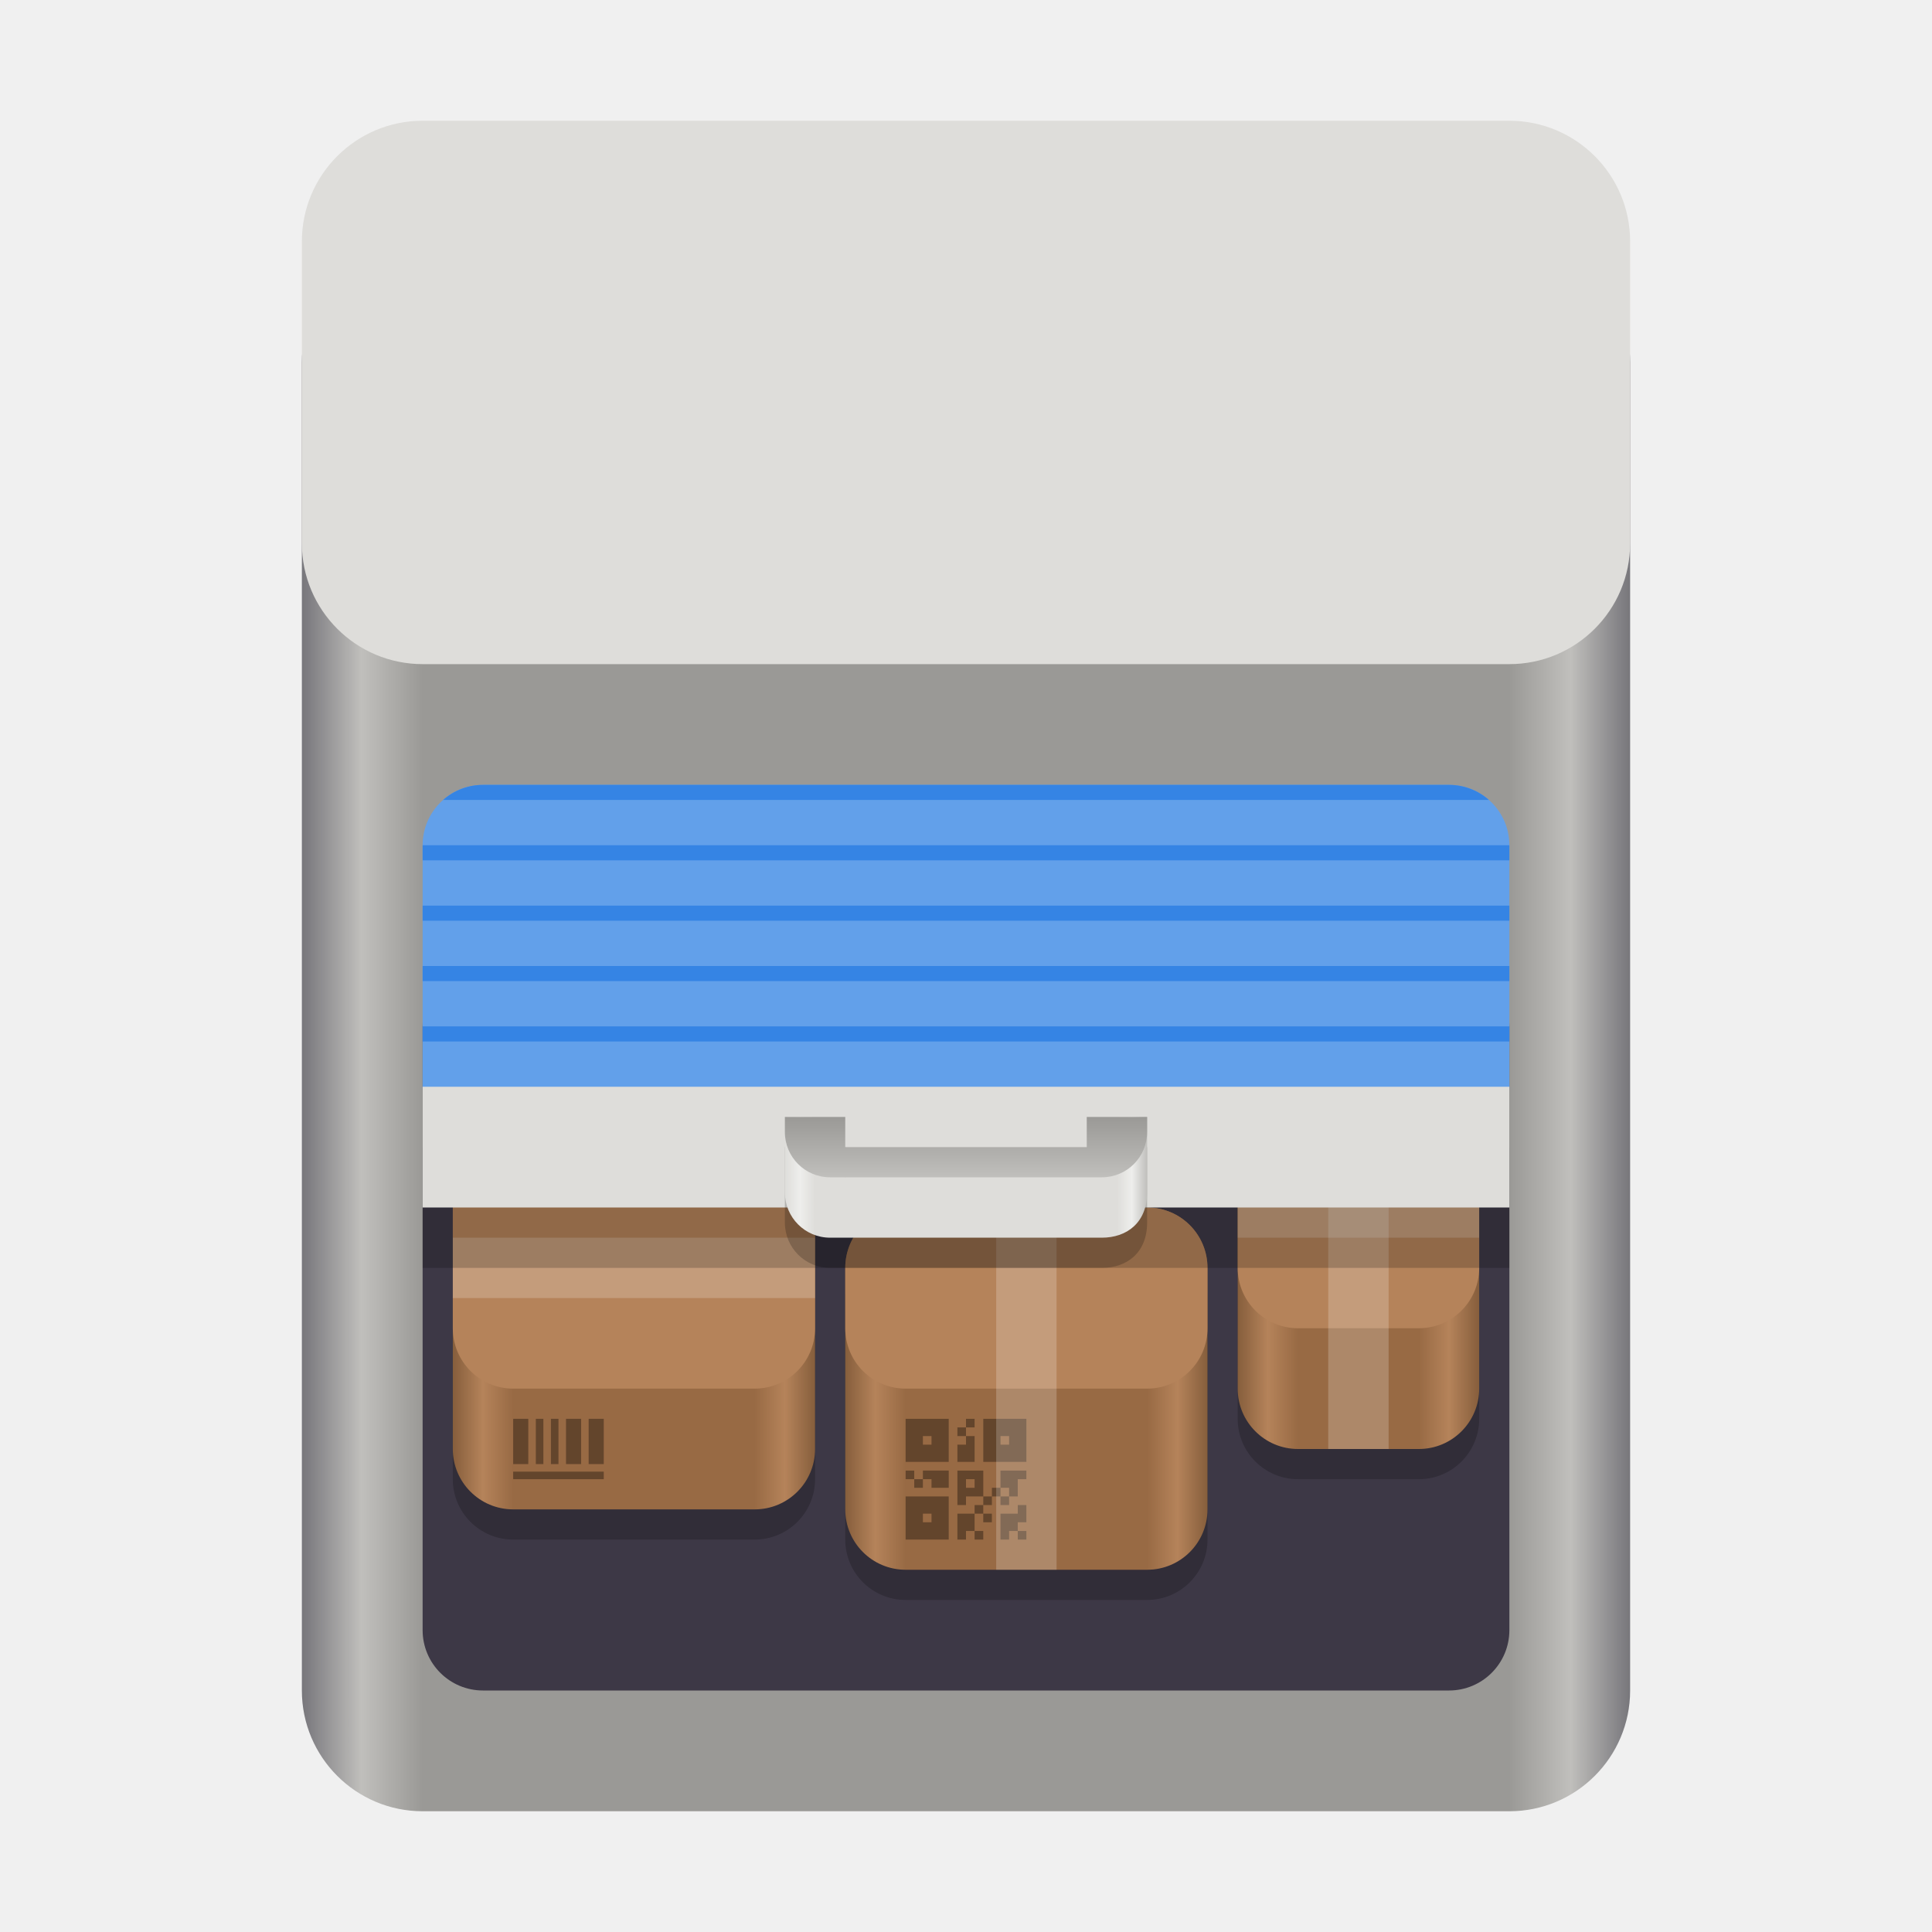
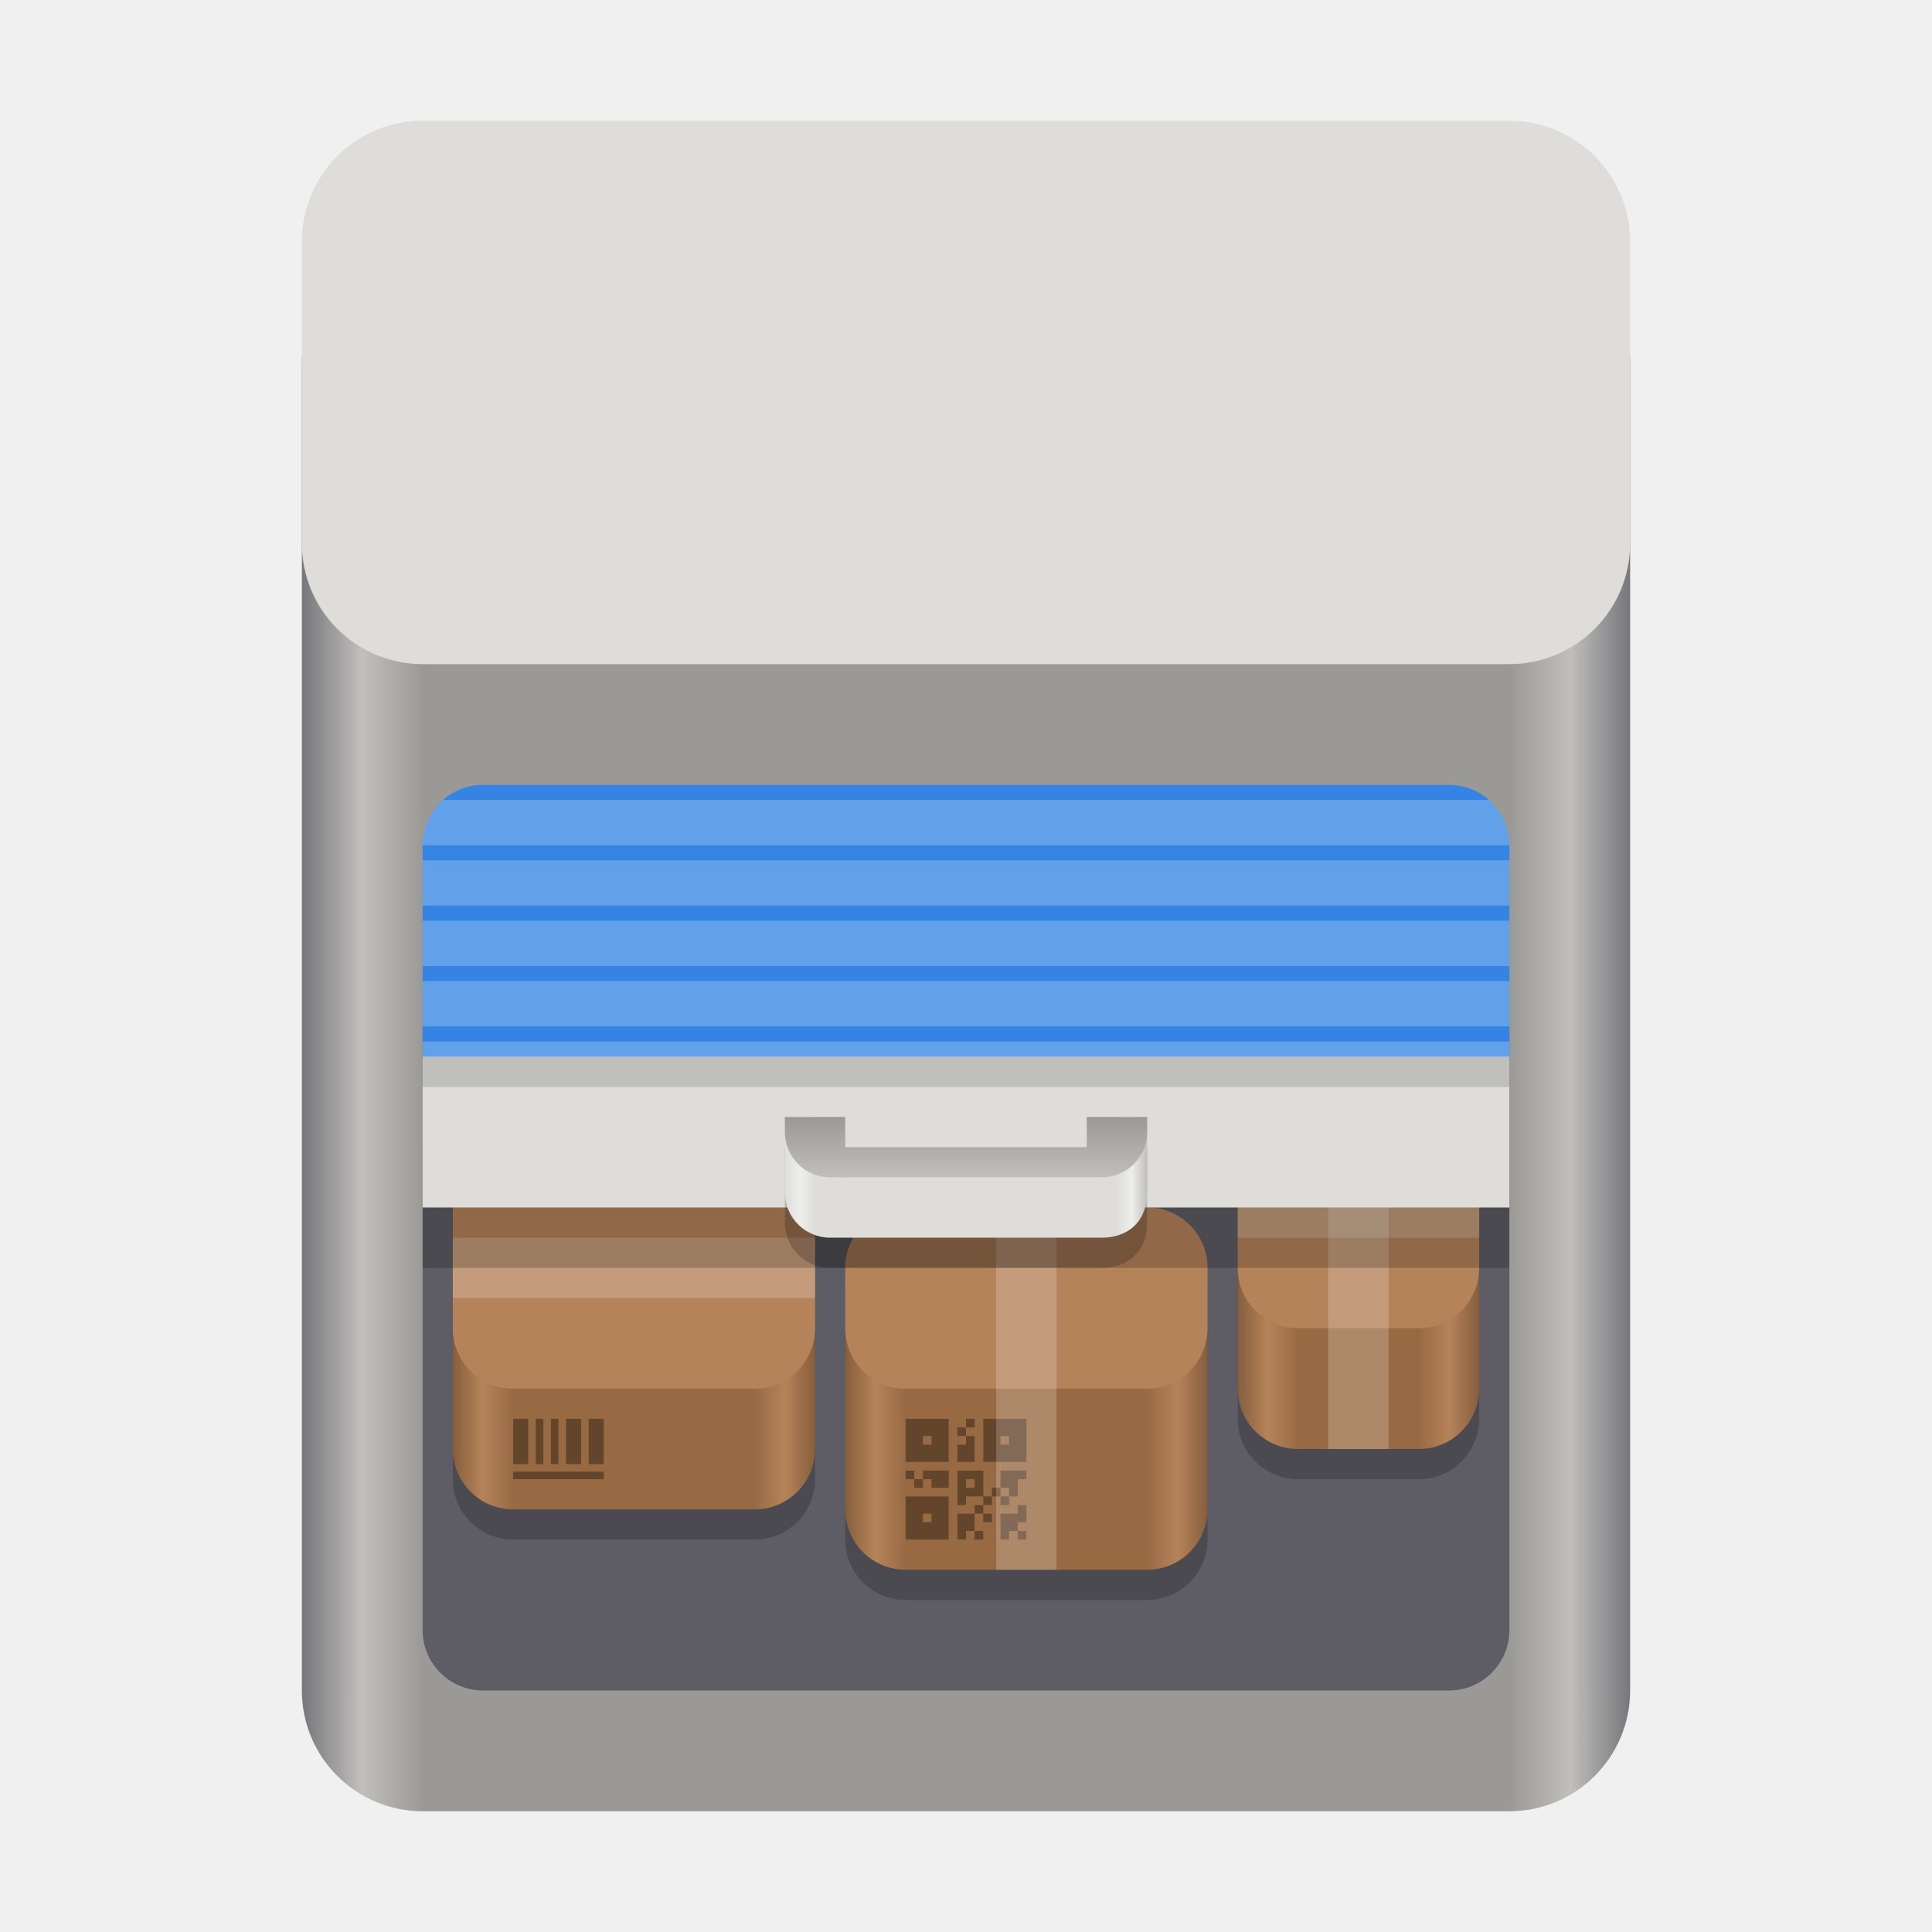
<svg xmlns="http://www.w3.org/2000/svg" xmlns:xlink="http://www.w3.org/1999/xlink" height="128px" viewBox="0 0 128 128" width="128px">
  <linearGradient id="a" gradientTransform="matrix(0.196428 0 0 0.342105 2.59702 273.7401)" gradientUnits="userSpaceOnUse" x1="88.597" x2="536.598" y1="-449.394" y2="-449.394">
    <stop offset="0" stop-color="#77767b" />
    <stop offset="0.045" stop-color="#c0bfbc" />
    <stop offset="0.091" stop-color="#9a9996" />
    <stop offset="0.909" stop-color="#9a9996" />
    <stop offset="0.955" stop-color="#c0bfbc" />
    <stop offset="1" stop-color="#77767b" />
  </linearGradient>
  <linearGradient id="b" gradientUnits="userSpaceOnUse" x1="82" x2="98" y1="96" y2="96">
    <stop offset="0" stop-color="#865e3c" />
    <stop offset="0.125" stop-color="#b5835a" />
    <stop offset="0.25" stop-color="#986a44" />
    <stop offset="0.75" stop-color="#986a44" />
    <stop offset="0.875" stop-color="#b5835a" />
    <stop offset="1" stop-color="#865e3c" />
  </linearGradient>
  <filter id="c" height="100%" width="100%" x="0%" y="0%">
    <feColorMatrix in="SourceGraphic" type="matrix" values="0 0 0 0 1 0 0 0 0 1 0 0 0 0 1 0 0 0 1 0" />
  </filter>
  <mask id="d">
    <g filter="url(#c)">
      <rect fill-opacity="0.2" height="128" width="128" />
    </g>
  </mask>
  <clipPath id="e">
    <rect height="152" width="192" />
  </clipPath>
  <mask id="f">
    <g filter="url(#c)">
      <rect fill-opacity="0.2" height="128" width="128" />
    </g>
  </mask>
  <clipPath id="g">
    <rect height="152" width="192" />
  </clipPath>
  <linearGradient id="h" gradientUnits="userSpaceOnUse">
    <stop offset="0" stop-color="#865e3c" />
    <stop offset="0.083" stop-color="#b5835a" />
    <stop offset="0.167" stop-color="#986a44" />
    <stop offset="0.833" stop-color="#986a44" />
    <stop offset="0.917" stop-color="#b5835a" />
    <stop offset="1" stop-color="#865e3c" />
  </linearGradient>
  <linearGradient id="i" x1="56" x2="80" xlink:href="#h" y1="104" y2="104" />
  <mask id="j">
    <g filter="url(#c)">
      <rect fill-opacity="0.2" height="128" width="128" />
    </g>
  </mask>
  <clipPath id="k">
    <rect height="152" width="192" />
  </clipPath>
  <linearGradient id="l" x1="30" x2="54" xlink:href="#h" y1="100" y2="100" />
  <mask id="m">
    <g filter="url(#c)">
      <rect fill-opacity="0.2" height="128" width="128" />
    </g>
  </mask>
  <clipPath id="n">
    <rect height="152" width="192" />
  </clipPath>
  <clipPath id="o">
    <path d="m 28 52 h 72 v 1 h -72 z m 0 0" />
  </clipPath>
  <clipPath id="p">
    <path d="m 32 52 h 64 c 2.211 0 4 1.789 4 4 v 16 c 0 2.211 -1.789 4 -4 4 h -64 c -2.211 0 -4 -1.789 -4 -4 v -16 c 0 -2.211 1.789 -4 4 -4 z m 0 0" />
  </clipPath>
  <clipPath id="q">
    <path d="m 28 56 h 72 v 1 h -72 z m 0 0" />
  </clipPath>
  <clipPath id="r">
    <path d="m 32 52 h 64 c 2.211 0 4 1.789 4 4 v 16 c 0 2.211 -1.789 4 -4 4 h -64 c -2.211 0 -4 -1.789 -4 -4 v -16 c 0 -2.211 1.789 -4 4 -4 z m 0 0" />
  </clipPath>
  <clipPath id="s">
    <path d="m 28 60 h 72 v 1 h -72 z m 0 0" />
  </clipPath>
  <clipPath id="t">
    <path d="m 32 52 h 64 c 2.211 0 4 1.789 4 4 v 16 c 0 2.211 -1.789 4 -4 4 h -64 c -2.211 0 -4 -1.789 -4 -4 v -16 c 0 -2.211 1.789 -4 4 -4 z m 0 0" />
  </clipPath>
  <clipPath id="u">
    <path d="m 28 64 h 72 v 1 h -72 z m 0 0" />
  </clipPath>
  <clipPath id="v">
    <path d="m 32 52 h 64 c 2.211 0 4 1.789 4 4 v 16 c 0 2.211 -1.789 4 -4 4 h -64 c -2.211 0 -4 -1.789 -4 -4 v -16 c 0 -2.211 1.789 -4 4 -4 z m 0 0" />
  </clipPath>
  <clipPath id="w">
    <path d="m 28 68 h 72 v 1 h -72 z m 0 0" />
  </clipPath>
  <clipPath id="x">
    <path d="m 32 52 h 64 c 2.211 0 4 1.789 4 4 v 16 c 0 2.211 -1.789 4 -4 4 h -64 c -2.211 0 -4 -1.789 -4 -4 v -16 c 0 -2.211 1.789 -4 4 -4 z m 0 0" />
  </clipPath>
  <linearGradient id="y" gradientTransform="matrix(1 0 0 -1 1.999701 300)" gradientUnits="userSpaceOnUse" x1="50" x2="74" y1="226" y2="226">
    <stop offset="0" stop-color="#deddda" />
    <stop offset="0.042" stop-color="#eeeeec" />
    <stop offset="0.083" stop-color="#deddda" />
    <stop offset="0.917" stop-color="#deddda" />
    <stop offset="0.958" stop-color="#eeeeec" />
    <stop offset="1" stop-color="#c0bfbc" />
  </linearGradient>
  <linearGradient id="z" gradientTransform="matrix(1 0 0 -1 -0.000299 278)" gradientUnits="userSpaceOnUse" x1="64" x2="64" y1="204" y2="200">
    <stop offset="0" stop-color="#9a9996" />
    <stop offset="1" stop-color="#c0bfbc" />
  </linearGradient>
  <path d="m 28 16 h 72 c 4.418 0 8 3.582 8 8 v 88 c 0 4.418 -3.582 8 -8 8 h -72 c -4.418 0 -8 -3.582 -8 -8 v -88 c 0 -4.418 3.582 -8 8 -8 z m 0 0" fill="url(#a)" />
  <path d="m 28 8 h 72 c 4.418 0 8 3.582 8 8 v 20 c 0 4.418 -3.582 8 -8 8 h -72 c -4.418 0 -8 -3.582 -8 -8 v -20 c 0 -4.418 3.582 -8 8 -8 z m 0 0" fill="#deddda" />
-   <path d="m 32 64 h 64 c 2.211 0 4 1.789 4 4 v 40 c 0 2.211 -1.789 4 -4 4 h -64 c -2.211 0 -4 -1.789 -4 -4 v -40 c 0 -2.211 1.789 -4 4 -4 z m 0 0" fill="#3d3846" />
+   <path d="m 32 64 h 64 c 2.211 0 4 1.789 4 4 v 40 c 0 2.211 -1.789 4 -4 4 h -64 c -2.211 0 -4 -1.789 -4 -4 v -40 c 0 -2.211 1.789 -4 4 -4 z m 0 0" fill="#5e5c64" />
  <path d="m 86 74 h 8 c 2.211 0 4 1.789 4 4 v 16 c 0 2.211 -1.789 4 -4 4 h -8 c -2.211 0 -4 -1.789 -4 -4 v -16 c 0 -2.211 1.789 -4 4 -4 z m 0 0" fill-opacity="0.2" />
  <path d="m 34 78 h 16 c 2.211 0 4 1.789 4 4 v 16 c 0 2.211 -1.789 4 -4 4 h -16 c -2.211 0 -4 -1.789 -4 -4 v -16 c 0 -2.211 1.789 -4 4 -4 z m 0 0" fill-opacity="0.2" />
  <path d="m 60 82 h 16 c 2.211 0 4 1.789 4 4 v 16 c 0 2.211 -1.789 4 -4 4 h -16 c -2.211 0 -4 -1.789 -4 -4 v -16 c 0 -2.211 1.789 -4 4 -4 z m 0 0" fill-opacity="0.2" />
  <path d="m 86 72 h 8 c 2.211 0 4 1.789 4 4 v 16 c 0 2.211 -1.789 4 -4 4 h -8 c -2.211 0 -4 -1.789 -4 -4 v -16 c 0 -2.211 1.789 -4 4 -4 z m 0 0" fill="url(#b)" />
  <path d="m 86 72 h 8 c 2.211 0 4 1.789 4 4 v 8 c 0 2.211 -1.789 4 -4 4 h -8 c -2.211 0 -4 -1.789 -4 -4 v -8 c 0 -2.211 1.789 -4 4 -4 z m 0 0" fill="#b5835a" />
  <g clip-path="url(#e)" mask="url(#d)" transform="matrix(1 0 0 1 -8 -16)">
    <path d="m 100 88 v 24 h -4 v -24 z m 0 0" fill="#ffffff" />
  </g>
  <g clip-path="url(#g)" mask="url(#f)" transform="matrix(1 0 0 1 -8 -16)">
    <path d="m 90 94 h 16 v 4 h -16 z m 0 0" fill="#ffffff" />
  </g>
  <path d="m 60 80 h 16 c 2.211 0 4 1.789 4 4 v 16 c 0 2.211 -1.789 4 -4 4 h -16 c -2.211 0 -4 -1.789 -4 -4 v -16 c 0 -2.211 1.789 -4 4 -4 z m 0 0" fill="url(#i)" />
  <path d="m 60 80 h 16 c 2.211 0 4 1.789 4 4 v 4 c 0 2.211 -1.789 4 -4 4 h -16 c -2.211 0 -4 -1.789 -4 -4 v -4 c 0 -2.211 1.789 -4 4 -4 z m 0 0" fill="#b5835a" />
  <path d="m 60 94 v 2.855 h 2.855 v -2.855 z m 4 0 v 0.57 h 0.57 v -0.57 z m 0 0.57 h -0.57 v 0.574 h 0.57 z m 0 0.574 v 0.57 h -0.57 v 1.141 h 1.141 v -1.711 z m 1.145 -1.145 v 2.855 h 2.855 v -2.855 z m -4 1.145 h 0.57 v 0.57 h -0.57 z m 5.141 0 h 0.57 v 0.57 h -0.57 z m -6.285 2.285 v 0.57 h 0.57 v -0.57 z m 0.57 0.57 v 0.57 h 0.574 v -0.57 z m 0.574 0 h 0.57 v 0.57 h 1.141 v -1.141 h -1.711 z m 2.285 -0.57 v 2.285 h 0.57 v -0.57 h 1.145 v -1.715 z m 1.715 1.715 v 0.57 h 0.57 v -0.57 z m 0.57 0 h 0.57 v -0.574 h -0.57 z m 0.57 -0.574 h 0.57 v 0.574 h 0.574 v -1.145 h 0.57 v -0.57 h -1.715 z m 0.57 0.574 h -0.57 v 0.57 h 0.57 z m -1.711 0.57 h -0.574 v 0.57 h 0.574 z m 0 0.57 v 0.57 h 0.57 v -0.57 z m -0.574 0 h -1.141 v 1.715 h 0.57 v -0.57 h 0.57 z m 0 1.145 v 0.57 h 0.574 v -0.57 z m -0.57 -3.43 h 0.57 v 0.57 h -0.57 z m -4 1.145 v 2.855 h 2.855 v -2.855 z m 7.43 0.57 v 0.57 h -1.145 v 1.715 h 0.57 v -0.57 h 0.574 v -0.574 h 0.57 v -1.141 z m 0 1.715 v 0.57 h 0.57 v -0.57 z m -6.285 -1.145 h 0.57 v 0.57 h -0.57 z m 0 0" fill="#63452c" />
  <g clip-path="url(#k)" mask="url(#j)" transform="matrix(1 0 0 1 -8 -16)">
    <path d="m 78 96 v 24 h -4 v -24 z m 0 0" fill="#ffffff" />
  </g>
  <path d="m 34 76 h 16 c 2.211 0 4 1.789 4 4 v 16 c 0 2.211 -1.789 4 -4 4 h -16 c -2.211 0 -4 -1.789 -4 -4 v -16 c 0 -2.211 1.789 -4 4 -4 z m 0 0" fill="url(#l)" />
  <path d="m 34 76 h 16 c 2.211 0 4 1.789 4 4 v 8 c 0 2.211 -1.789 4 -4 4 h -16 c -2.211 0 -4 -1.789 -4 -4 v -8 c 0 -2.211 1.789 -4 4 -4 z m 0 0" fill="#b5835a" />
  <g clip-path="url(#n)" mask="url(#m)" transform="matrix(1 0 0 1 -8 -16)">
    <path d="m 38 98 h 24 v 4 h -24 z m 0 0" fill="#ffffff" />
  </g>
  <path d="m 32 52 h 64 c 2.211 0 4 1.789 4 4 v 16 c 0 2.211 -1.789 4 -4 4 h -64 c -2.211 0 -4 -1.789 -4 -4 v -16 c 0 -2.211 1.789 -4 4 -4 z m 0 0" fill="#62a0ea" />
  <path d="m 28 76 h 72 v 8 h -72 z m 0 0" fill-opacity="0.2" />
  <path d="m 28 72 h 72 v 8 h -72 z m 0 0" fill="#deddda" />
  <g clip-path="url(#o)">
    <g clip-path="url(#p)">
      <path d="m 28 52 h 72 v 1 h -72 z m 0 0" fill="#3584e4" />
    </g>
  </g>
  <g clip-path="url(#q)">
    <g clip-path="url(#r)">
      <path d="m 28 56 h 72 v 1 h -72 z m 0 0" fill="#3584e4" />
    </g>
  </g>
  <g clip-path="url(#s)">
    <g clip-path="url(#t)">
      <path d="m 28 60 h 72 v 1 h -72 z m 0 0" fill="#3584e4" />
    </g>
  </g>
  <g clip-path="url(#u)">
    <g clip-path="url(#v)">
      <path d="m 28 64 h 72 v 1 h -72 z m 0 0" fill="#3584e4" />
    </g>
  </g>
  <g clip-path="url(#w)">
    <g clip-path="url(#x)">
      <path d="m 28 68 h 72 v 1 h -72 z m 0 0" fill="#3584e4" />
    </g>
  </g>
  <path d="m 55 84 h 18 c 1.66 0 3 -1 3 -3 v -5 h -3.969 l -0.031 4 h -16 l 0.031 -4 h -4.031 v 5 c 0 1.66 1.336 3 3 3 z m 0 0" fill-opacity="0.2" />
  <path d="m 55 82 h 18 c 1.66 0 3 -1 3 -3 v -5 h -3.969 l -0.031 4 h -16 l 0.031 -4 h -4.031 v 5 c 0 1.66 1.336 3 3 3 z m 0 0" fill="url(#y)" />
  <path d="m 55 78 c -1.664 0 -3 -1.34 -3 -3 v -1 h 4 v 2 h 16 v -2 h 4 v 1 c 0 1.66 -1.34 3 -3 3 z m 0 0" fill="url(#z)" />
  <g fill="#63452c">
    <path d="m 34 94 h 1 v 3 h -1 z m 0 0" />
    <path d="m 35.5 94 h 0.5 v 3 h -0.5 z m 0 0" />
    <path d="m 36.5 94 h 0.5 v 3 h -0.5 z m 0 0" />
    <path d="m 37.5 94 h 1 v 3 h -1 z m 0 0" />
    <path d="m 39 94 h 1 v 3 h -1 z m 0 0" />
    <path d="m 34 97.5 h 6 v 0.5 h -6 z m 0 0" />
  </g>
+   <path d="m 28 70 h 72 v 2 h -72 z m 0 0" fill="#c0bfbc" />
</svg>
